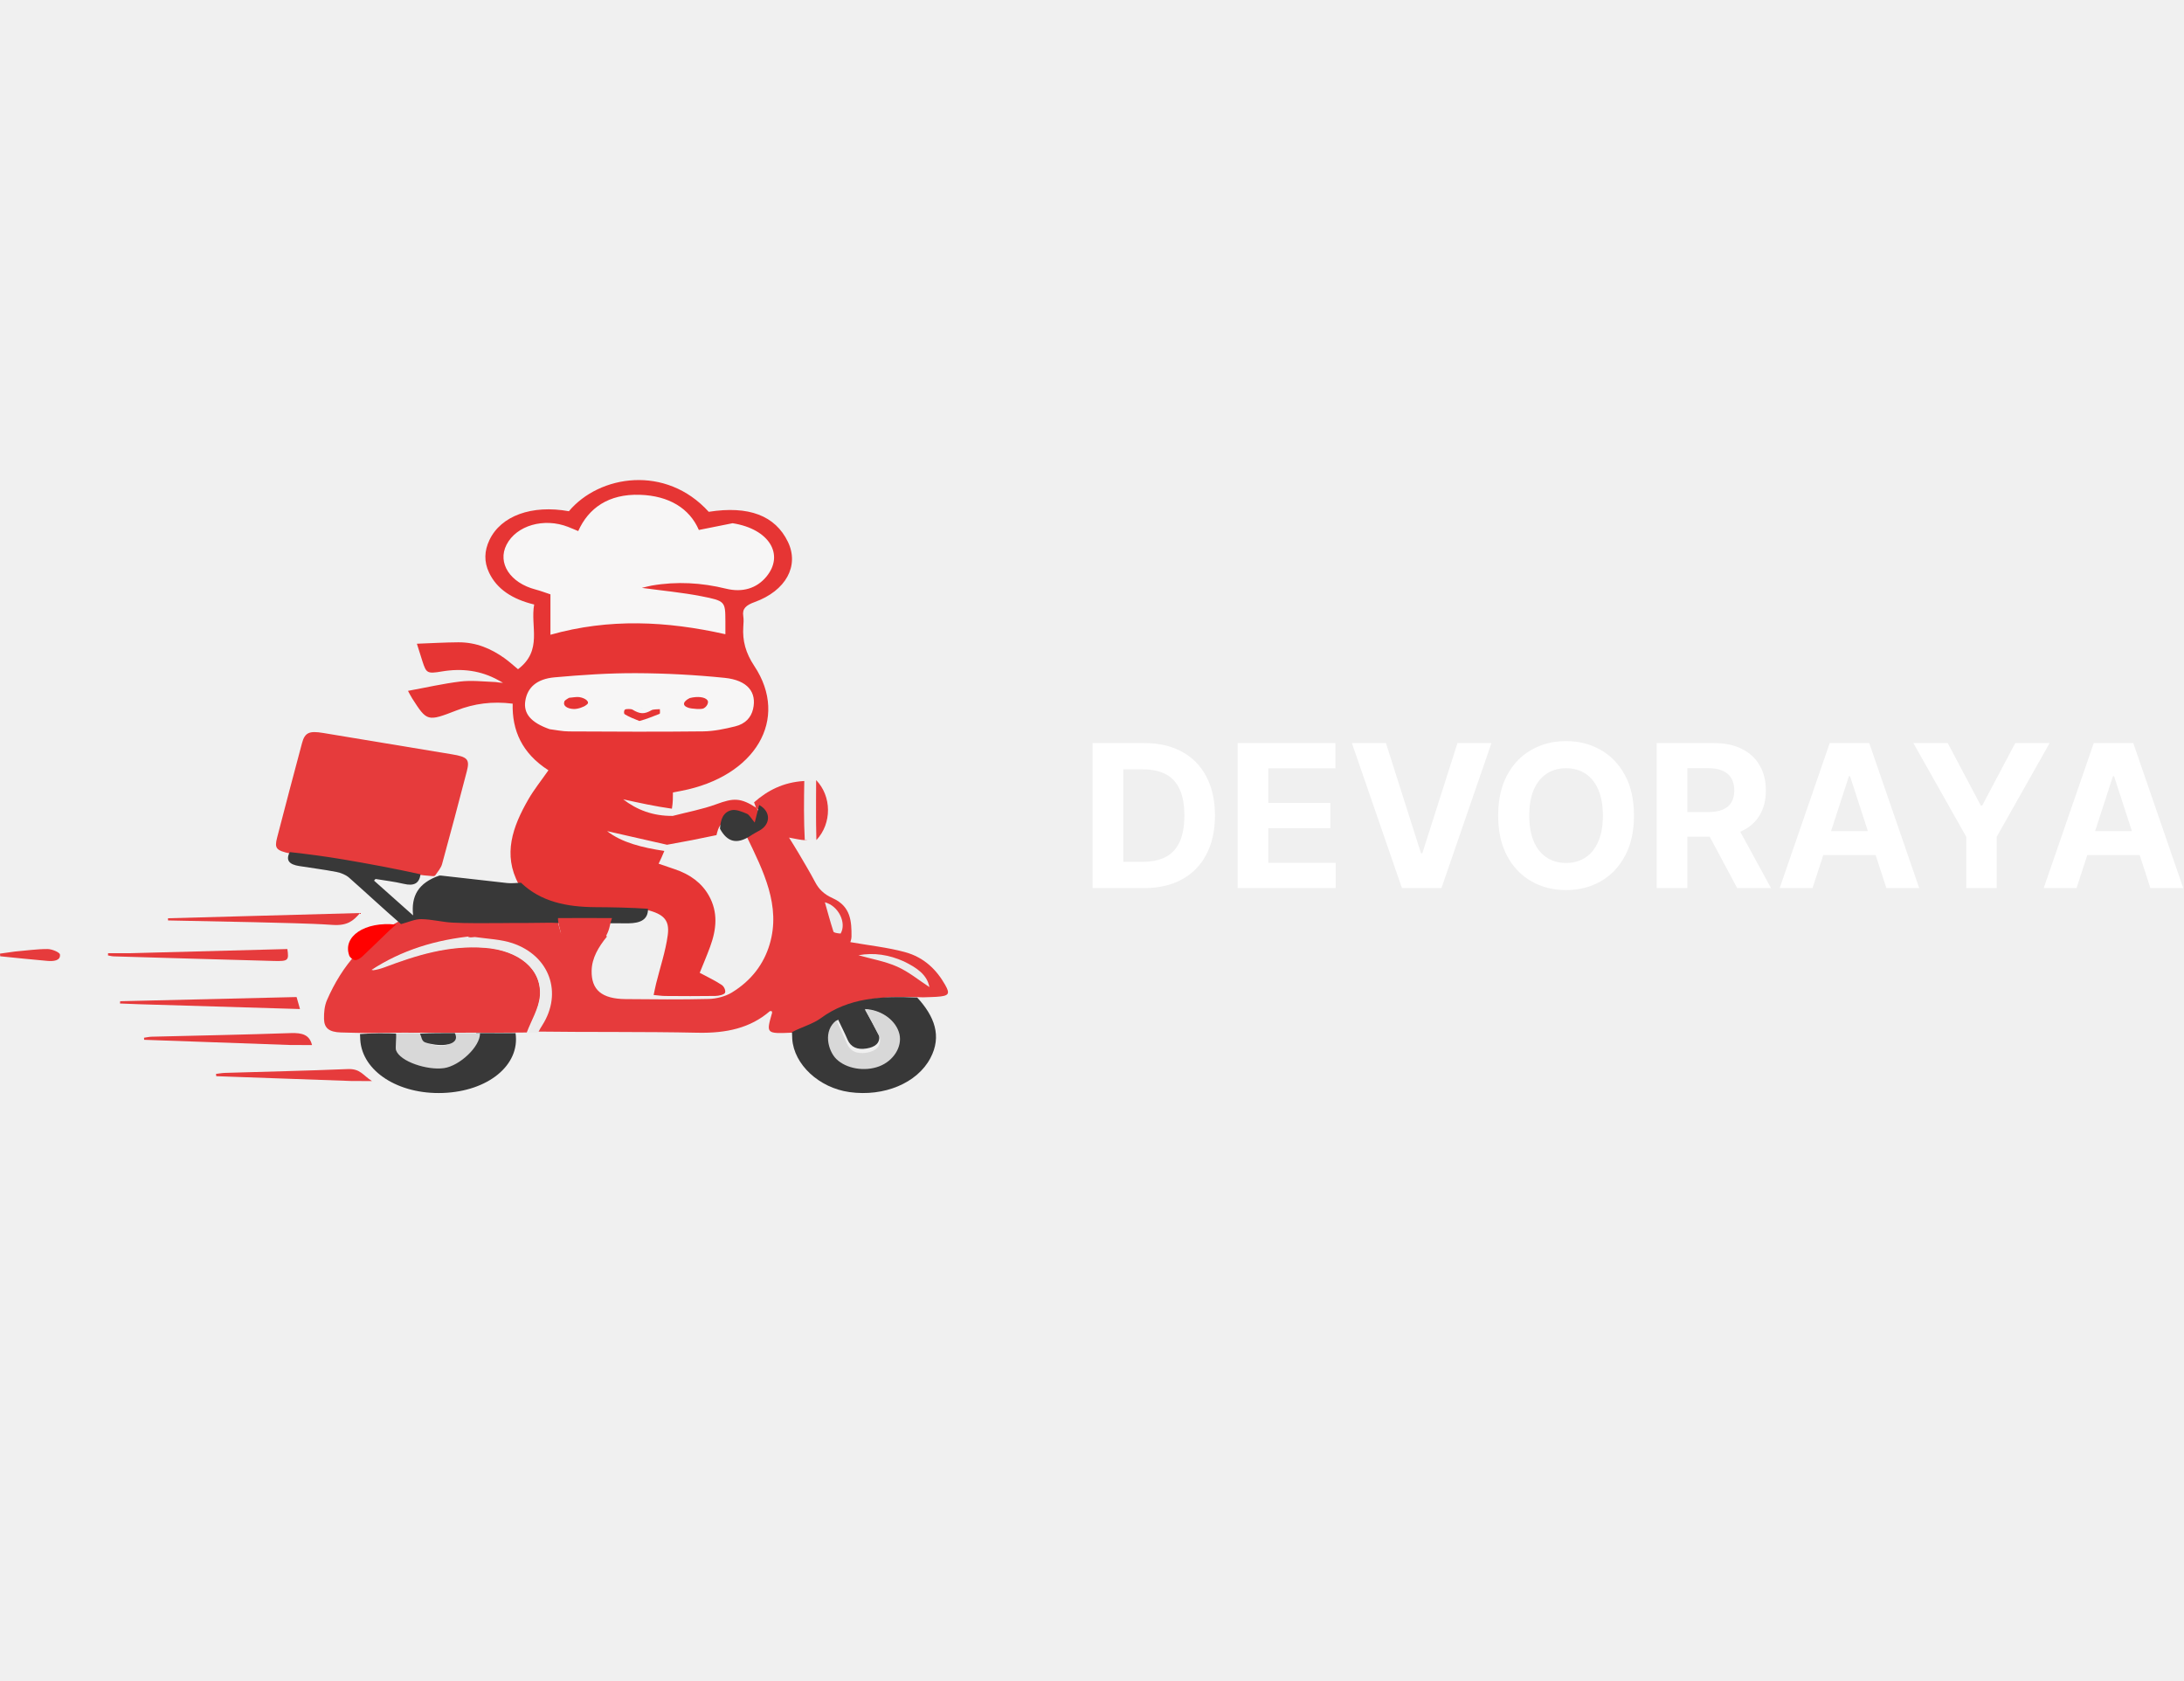
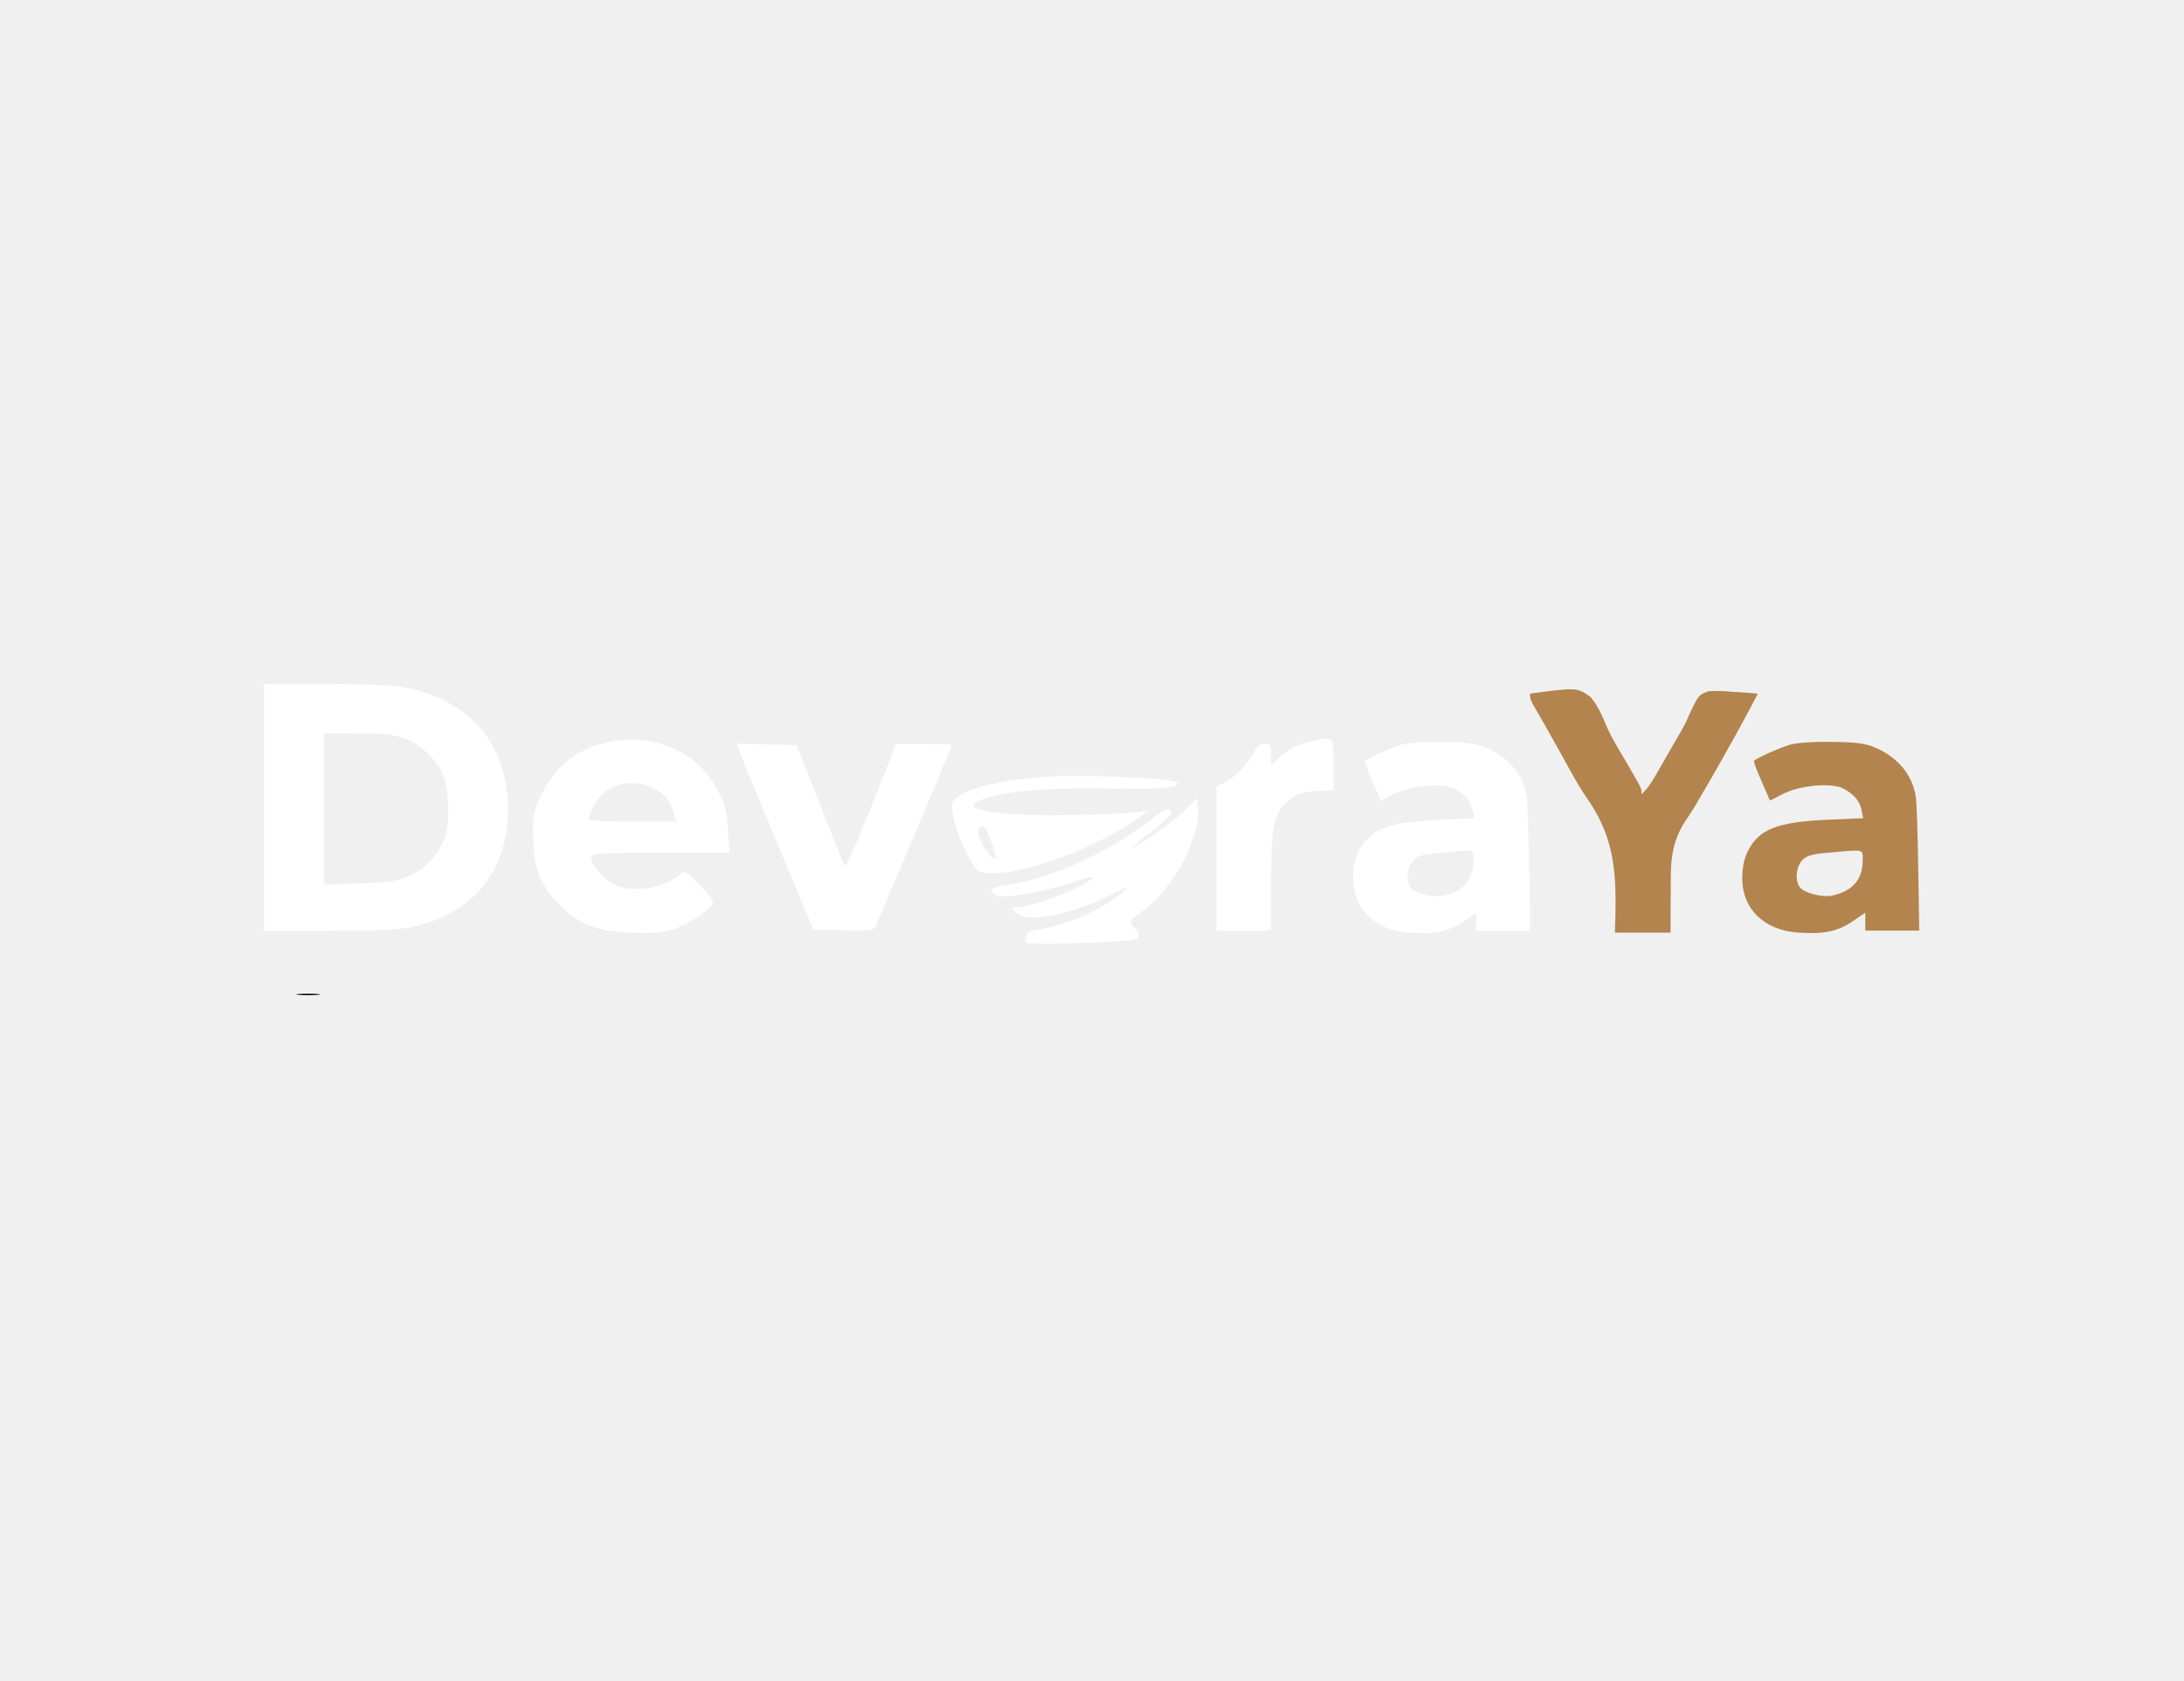
<svg xmlns="http://www.w3.org/2000/svg" width="182" height="140" viewBox="0 0 182 140" fill="none">
-   <path d="M45.5 61C44.002 60.459 43.632 59.446 43.795 58.373C43.966 57.241 44.93 56.516 46.429 56.379C48.676 56.172 50.946 56.013 53.204 56.023C55.654 56.034 58.117 56.169 60.546 56.423C62.456 56.624 63.23 57.659 62.902 59.098C62.738 59.812 62.26 60.355 61.424 60.567C60.562 60.785 59.653 60.986 58.761 60.996C55.043 61.041 51.298 61.18 47.58 61.161C47.051 61.158 46.096 61.091 45.5 61ZM57.722 57.972C57.238 58.404 59.975 57.446 57.768 59.224C58.04 59.386 56.809 57.945 56.975 57.794C57.243 57.549 57.179 58.395 57.06 58.092C56.86 57.58 58.443 57.638 57.722 57.972ZM47.991 57.885C47.849 58.047 47.624 58.195 47.58 58.373C47.45 58.901 50 57.794 48.389 59.378C48.749 59.399 45.774 58.172 45.954 57.885C46.229 57.447 48.58 58.16 48 58C47.23 57.885 48.359 57.805 47.991 57.885ZM53.5 59C54.079 58.794 53.444 59.24 54 59C54.089 58.962 54.904 59.285 54.913 59.123C54.726 59.133 54.48 59.085 54.364 59.163C53.732 59.589 53.148 59.603 52.517 59.16C52.406 59.082 55.573 59.423 55.5 59.5C55.402 59.603 53.402 58.926 53.5 59C52.995 58.799 53.811 59.23 53.5 59Z" fill="#F7F6F6" />
-   <path d="M75 79.692C76.055 80.248 77.407 81.374 77.607 82.5C76.706 81.871 75.607 81.48 74.607 81C73.599 80.516 72.191 79.83 71.107 79.5C72.415 79.234 73.704 79.073 75 79.692Z" fill="#ECECEC" />
-   <path d="M70.5 77.861C70.344 77.81 69.511 77.972 69.489 77.861C69.31 76.951 68.195 75.923 68.695 75C69.477 75.335 70.896 76.831 70.5 77.861Z" fill="#ECECEC" />
-   <path d="M61.4 43.449C64.58 43.931 65.942 46.145 64.301 48.038C63.455 49.014 62.156 49.656 60.679 49.306C58.504 48.79 56.727 48.627 54.5 49C54.217 49.047 53.819 48.928 53.5 49C55.302 49.237 56.827 49.374 58.529 49.694C60.687 50.1 60.669 50.157 60.679 51.839C60.682 52.191 60.68 52.544 60.68 52.955C55.476 51.823 50.705 52.08 45.5 53.5C45.5 52.301 45.165 50.684 45.165 49.536C44.678 49.382 44.271 49.23 43.844 49.122C41.589 48.554 40.441 46.854 41.269 45.287C42.145 43.629 44.588 42.946 46.745 43.757C47.017 43.859 47.281 43.973 47.629 44.113C48.544 42.14 50.322 40.917 53.103 41.004C55.683 41.085 57.504 42.172 58.327 44.019C59.348 43.822 60.334 43.632 61.4 43.449Z" fill="#F7F6F6" />
-   <path d="M56.06 67.984C57.273 67.668 58.536 67.436 59.686 67.013C61.128 66.482 61.711 66.455 63.045 67.319C63.174 67.54 63.233 67.69 63.271 67.895C63.139 68.308 63.029 68.666 62.879 69.154C62.543 68.838 62.406 68.594 62.179 68.519C61.747 68.375 61.222 68.19 60.811 68.268C60.049 68.413 59.846 68.981 59.707 69.585C58.317 69.881 56.994 70.142 55.588 70.388C53.81 69.986 52.116 69.6 50.592 69.252C51.809 70.206 53.527 70.629 55.362 70.903C55.209 71.285 55.056 71.607 54.886 71.967C55.36 72.129 55.788 72.278 56.219 72.422C57.532 72.859 58.484 73.587 59.066 74.615C59.861 76.018 59.703 77.439 59.186 78.861C58.91 79.622 58.585 80.372 58.31 81.058C58.987 81.422 59.609 81.711 60.151 82.074C60.35 82.207 60.5 82.56 60.414 82.732C60.339 82.88 59.899 82.981 59.618 82.986C58.226 83.009 56.834 82.999 55.442 82.989C55.145 82.987 54.849 82.94 54.47 82.907C54.552 82.525 54.607 82.235 54.678 81.947C55.01 80.603 55.466 79.269 55.647 77.912C55.826 76.575 55.238 76.084 53.501 75.723C52.012 75.686 50.596 75.662 49.18 75.654C46.85 75.639 44.742 75.218 43.227 73.679C41.88 71.207 42.72 68.881 44.031 66.604C44.5 65.79 45.114 65.027 45.703 64.182C43.488 62.764 42.663 60.839 42.723 58.632C41.019 58.417 39.513 58.624 38.044 59.195C35.612 60.14 35.581 60.115 34.353 58.2C34.202 57.963 34.082 57.714 34 57.565C35.503 57.289 36.917 56.963 38.361 56.787C39.282 56.675 40.246 56.786 41.318 56.832C41.554 56.873 41.662 56.879 41.918 56.894C41.701 56.772 41.607 56.72 41.514 56.668C40.082 55.882 38.529 55.66 36.814 55.949C35.594 56.155 35.525 56.083 35.206 55.112C35.041 54.611 34.889 54.108 34.741 53.638C35.941 53.594 37.067 53.526 38.194 53.519C39.704 53.51 40.936 54.061 42.026 54.832C42.424 55.114 42.774 55.439 43.168 55.762C45.253 54.178 44.176 52.201 44.514 50.37C42.712 49.934 41.411 49.1 40.754 47.71C40.322 46.8 40.358 45.902 40.785 45.001C41.742 42.977 44.321 42.04 47.407 42.597C49.942 39.575 55.485 38.701 59.06 42.646C62.393 42.12 64.606 42.96 65.661 45.152C66.618 47.143 65.504 49.221 62.881 50.169C62.17 50.425 61.84 50.719 61.938 51.329C61.986 51.624 61.961 51.929 61.941 52.228C61.864 53.384 62.136 54.407 62.857 55.491C65.806 59.926 62.945 64.705 56.782 65.896C56.57 65.937 56.357 65.978 56.078 66.032C56.078 66.461 56.078 66.876 55.992 67.384C54.585 67.186 53.263 66.896 51.933 66.603C53.077 67.487 54.422 68.001 56.06 67.984ZM61.05 43.597C60.124 43.782 59.198 43.967 58.238 44.159C57.465 42.363 55.754 41.307 53.33 41.228C50.717 41.143 49.045 42.331 48.186 44.251C47.859 44.114 47.61 44.004 47.355 43.904C45.328 43.115 43.032 43.78 42.209 45.392C41.431 46.915 42.51 48.568 44.629 49.12C45.03 49.225 45.413 49.373 45.87 49.523C45.87 50.638 45.87 51.724 45.87 52.89C50.762 51.51 55.559 51.746 60.449 52.846C60.449 52.447 60.45 52.104 60.449 51.762C60.438 50.127 60.456 50.071 58.427 49.676C56.829 49.365 55.18 49.214 53.487 48.983C53.786 48.913 54.045 48.839 54.311 48.792C56.404 48.43 58.457 48.55 60.501 49.051C61.889 49.392 63.058 49.015 63.852 48.066C65.394 46.225 64.113 44.073 61.05 43.597ZM45.806 60.759C46.335 60.824 46.865 60.942 47.395 60.945C51.129 60.964 54.862 60.985 58.595 60.941C59.491 60.931 60.404 60.736 61.269 60.523C62.11 60.316 62.589 59.787 62.753 59.09C63.083 57.686 62.306 56.676 60.388 56.481C57.949 56.233 55.476 56.101 53.017 56.091C50.749 56.081 48.47 56.236 46.213 56.438C44.709 56.572 43.946 57.298 43.774 58.402C43.611 59.449 44.233 60.208 45.806 60.759Z" fill="#E63534" />
-   <path d="M63.027 67.355C62.967 67.204 62.908 67.052 62.838 66.854C63.965 65.857 65.287 65.183 66.976 65.079C67.236 65.063 67.506 65.137 67.788 65.287C67.792 66.822 67.781 68.239 67.769 69.656C67.554 69.778 67.341 69.996 67.122 70.001C66.73 70.01 66.333 69.889 65.753 69.792C66.062 70.293 66.312 70.682 66.544 71.078C67.01 71.877 67.492 72.672 67.92 73.485C68.231 74.076 68.634 74.499 69.399 74.844C70.921 75.531 70.965 76.81 70.958 78.038C70.957 78.254 70.868 78.469 70.861 78.502C72.425 78.777 73.962 78.939 75.4 79.329C77.041 79.773 78.065 80.834 78.765 82.067C79.201 82.835 79.07 82.99 78.037 83.059C77.721 83.081 77.403 83.082 76.928 83.1C73.774 82.967 70.913 83.138 68.538 84.898C67.853 85.406 66.88 85.669 66.039 86.045C63.838 86.138 63.838 86.138 64.338 84.403C64.35 84.358 64.323 84.305 64.314 84.256C64.257 84.255 64.175 84.236 64.15 84.258C62.527 85.664 60.518 86.102 58.142 86.051C53.602 85.954 49.056 86.014 44.423 85.951C44.451 85.716 44.566 85.538 44.683 85.361C46.435 82.726 45.325 79.679 42.139 78.647C41.165 78.331 40.049 78.293 39 78.07C39.251 77.841 39.472 77.63 39.754 77.507C40.278 77.279 40.996 77.223 40.991 76.528C41.784 76.516 42.49 76.516 43.225 76.568C43.931 76.586 44.609 76.553 45.368 76.509C45.777 76.512 46.104 76.525 46.432 76.597C46.54 77.031 46.647 77.409 46.754 77.787C46.852 77.797 46.949 77.807 47.046 77.818C47.251 77.127 47.831 77.052 48.556 77.054C49.286 77.056 49.861 77.131 50.138 77.75C50.184 77.856 50.436 77.904 50.584 78.029C49.858 78.929 49.326 79.826 49.303 80.878C49.27 82.475 50.14 83.231 52.132 83.248C54.446 83.268 56.762 83.295 59.074 83.235C59.722 83.218 60.465 83.018 60.976 82.707C62.644 81.693 63.658 80.295 64.137 78.686C65.091 75.481 63.621 72.591 62.204 69.656C62.498 69.491 62.773 69.378 63.041 69.256C64.051 68.793 64.044 67.864 63.027 67.355ZM75.313 80.103C74.097 79.561 72.826 79.351 71.537 79.595C72.606 79.898 73.77 80.101 74.765 80.545C75.75 80.986 76.562 81.67 77.451 82.247C77.254 81.214 76.414 80.64 75.313 80.103ZM70.052 77.787C70.567 76.909 69.881 75.476 68.74 75.182C68.978 76.017 69.193 76.824 69.453 77.622C69.485 77.719 69.763 77.766 70.052 77.787Z" fill="#E63B3C" />
-   <path d="M24.185 71.124C23.013 70.861 22.859 70.697 23.093 69.793C23.773 67.167 24.466 64.543 25.168 61.92C25.405 61.033 25.772 60.88 26.939 61.075C30.505 61.672 34.071 62.263 37.64 62.848C38.953 63.063 39.164 63.262 38.902 64.267C38.231 66.846 37.546 69.423 36.84 71.996C36.753 72.314 36.505 72.604 36.257 72.957C36.183 73.007 36.117 72.998 36.043 73C35.54 72.962 35.11 72.922 34.621 72.847C32.52 72.454 30.483 72.082 28.437 71.745C27.027 71.513 25.603 71.329 24.185 71.124Z" fill="#E63B3C" />
-   <path d="M41.484 76.417C41.573 77.111 40.873 77.168 40.36 77.399C40.085 77.524 39.869 77.739 39.545 77.984C36.299 78.284 33.452 79.188 30.948 80.824C31.307 80.777 31.65 80.691 31.974 80.57C34.643 79.569 37.339 78.716 40.37 78.943C43.21 79.155 45.171 80.722 44.988 82.989C44.905 84.019 44.278 85.018 43.898 86.032C43.495 86.032 43.093 86.032 42.525 86.045C41.391 86.055 40.423 86.053 39.368 86.044C38.819 86.045 38.356 86.053 37.81 86.053C36.863 86.049 35.999 86.052 35.053 86.05C34.533 86.046 34.094 86.049 33.569 86.046C32.529 86.053 31.575 86.065 30.621 86.077C29.879 86.061 29.136 86.054 28.394 86.028C27.451 85.995 27.018 85.684 27.001 84.904C26.991 84.375 27.038 83.811 27.253 83.32C28.485 80.507 30.402 78.117 33.73 76.526C34.354 76.331 34.873 76.072 35.388 76.077C36.22 76.085 37.046 76.32 37.882 76.364C39.079 76.427 40.283 76.404 41.484 76.417Z" fill="#E63B3C" />
-   <path d="M66 85.998C66.809 85.574 67.748 85.321 68.41 84.833C70.704 83.14 73.467 82.975 76.434 83.117C77.866 84.677 78.511 86.323 77.53 88.171C76.428 90.249 73.675 91.4 70.786 90.997C68.257 90.645 66.162 88.698 66.021 86.568C66.009 86.399 66.009 86.229 66 85.998ZM73.259 86.289C73.351 86.919 72.922 87.251 72.207 87.365C71.441 87.488 70.903 87.253 70.638 86.644C70.398 86.088 70.12 85.543 69.841 84.956C68.758 85.732 69.18 87.226 69.824 87.831C70.591 88.552 72.038 88.794 73.19 88.381C74.312 87.979 75.011 86.925 74.778 85.984C74.53 84.98 73.383 84.171 72.078 84.118C72.468 84.816 72.847 85.493 73.259 86.289Z" fill="#383838" />
-   <path d="M41.556 76.917C40.214 76.916 38.956 76.94 37.707 76.876C36.834 76.832 35.971 76.594 35.102 76.586C34.565 76.581 34.023 76.843 33.417 77C31.935 75.716 30.533 74.406 29.088 73.128C28.83 72.9 28.418 72.729 28.039 72.655C27.009 72.455 25.957 72.326 24.916 72.159C24.136 72.034 23.775 71.705 24.148 71C25.647 71.165 27.134 71.362 28.606 71.611C30.743 71.972 32.869 72.371 35.047 72.849C34.935 73.612 34.498 73.849 33.641 73.644C32.876 73.462 32.077 73.37 31.293 73.239C31.252 73.285 31.211 73.331 31.17 73.377C32.255 74.343 33.34 75.309 34.425 76.274C34.25 74.672 34.84 73.569 36.624 72.953C36.624 72.953 36.693 72.963 36.725 72.953C38.594 73.156 40.428 73.377 42.265 73.578C42.611 73.615 42.969 73.573 43.42 73.554C45.066 75.136 47.221 75.572 49.6 75.588C51.047 75.597 52.493 75.621 54 75.721C54.01 76.615 53.393 76.922 52.369 76.935C50.548 76.921 48.825 76.924 47.102 76.928C46.767 76.914 46.434 76.9 45.93 76.884C45.108 76.89 44.455 76.898 43.803 76.906C43.083 76.905 42.364 76.904 41.556 76.917Z" fill="#383838" />
-   <path d="M39.687 86.077C40.749 86.079 41.812 86.081 42.963 86.086C43.35 88.758 40.665 90.934 36.907 91.07C33.202 91.205 30.187 89.267 30.023 86.645C30.014 86.504 30.012 86.363 30 86.161C31.04 86.09 32.087 86.079 33.23 86.129C33.388 86.443 33.431 86.698 33.513 86.947C33.915 88.172 35.393 88.838 37.132 88.585C38.767 88.346 39.634 87.494 39.687 86.077Z" fill="#383838" />
-   <path d="M43.999 86.077C44.3 85.062 44.925 84.061 45.009 83.03C45.191 80.76 43.234 79.191 40.401 78.978C37.376 78.751 34.687 79.605 32.024 80.608C31.701 80.729 31.359 80.815 31 80.862C33.498 79.224 36.339 78.319 39.576 78.077C40.678 78.232 41.766 78.271 42.715 78.592C45.817 79.642 46.9 82.743 45.193 85.424C45.079 85.604 44.967 85.785 44.852 86.022C44.593 86.077 44.334 86.077 43.999 86.077Z" fill="#ECECEC" />
-   <path d="M21.164 76.84C18.718 76.79 16.36 76.742 14.002 76.694C14.002 76.634 14.001 76.573 14 76.513C19.289 76.369 24.578 76.225 30 76.077C29.442 76.739 28.935 77.149 27.715 77.066C25.571 76.922 23.408 76.91 21.164 76.84Z" fill="#E63B3C" />
-   <path d="M10.737 79.427C15.201 79.31 19.579 79.193 23.946 79.077C24.089 80.032 24.021 80.103 22.819 80.071C18.373 79.951 13.928 79.819 9.482 79.688C9.32 79.683 9.161 79.638 9 79.611C9.002 79.55 9.003 79.488 9.005 79.427C9.554 79.427 10.102 79.427 10.737 79.427Z" fill="#E63B3C" />
-   <path d="M11.575 83.676C10.991 83.655 10.495 83.635 10 83.615C10.005 83.552 10.01 83.489 10.015 83.426C14.893 83.31 19.77 83.194 24.716 83.077C24.811 83.41 24.885 83.673 25 84.077C20.481 83.942 16.073 83.809 11.575 83.676Z" fill="#E63B3C" />
-   <path d="M24.233 87.075C20.1 86.928 16.056 86.784 12.013 86.64C12.008 86.582 12.004 86.525 12 86.467C12.218 86.438 12.436 86.387 12.655 86.382C16.511 86.284 20.369 86.216 24.223 86.081C25.197 86.046 25.796 86.227 26 87.077C25.442 87.077 24.882 87.077 24.233 87.075Z" fill="#E63B3C" />
-   <path d="M29.325 90.074C25.497 89.939 21.759 89.805 18.021 89.672C18.014 89.608 18.007 89.544 18 89.48C18.248 89.452 18.494 89.405 18.743 89.397C22.152 89.293 25.564 89.22 28.97 89.079C30.05 89.035 30.244 89.611 31 90.077C30.324 90.077 29.87 90.077 29.325 90.074Z" fill="#E63B3C" />
-   <path d="M32.472 77.506C31.679 78.269 30.941 78.998 30.175 79.715C30.037 79.844 29.755 80.018 29.588 79.999C29.395 79.976 29.162 79.776 29.108 79.629C28.521 78.032 30.399 76.756 33 77.04C32.824 77.196 32.671 77.332 32.472 77.506Z" fill="#FF0100" />
-   <path d="M1.25 79.285C2.206 79.204 3.087 79.073 3.966 79.077C4.329 79.079 4.974 79.348 4.996 79.533C5.057 80.055 4.456 80.108 3.958 80.066C2.642 79.955 1.33 79.811 0.017 79.68C0.011 79.606 0.005 79.532 0 79.459C0.392 79.402 0.784 79.346 1.25 79.285Z" fill="#E63B3C" />
-   <path d="M68.011 65C69.309 66.337 69.343 68.604 68.031 70C67.987 68.285 67.999 66.642 68.011 65Z" fill="#E63B3C" />
-   <path d="M67.972 65.12C68.016 66.721 67.999 68.273 67.982 69.906C67.71 69.991 67.439 69.995 67.065 70C66.978 68.365 66.993 66.728 67.025 65.011C67.332 64.977 67.621 65.024 67.972 65.12Z" fill="#ECECEC" />
-   <path d="M62.511 69.662C61.404 70.369 60.612 70.176 60 69.057C60.042 68.337 60.233 67.678 60.95 67.51C61.336 67.419 61.83 67.633 62.235 67.801C62.449 67.888 62.578 68.17 62.894 68.538C63.035 67.972 63.138 67.556 63.262 67.077C64.237 67.599 64.244 68.669 63.296 69.201C63.044 69.342 62.786 69.471 62.511 69.662Z" fill="#383838" />
-   <path d="M51 76.5C50.76 77.159 50.866 77.302 50.5 78C50.312 77.958 49.545 78.151 49.5 78C49.232 77.112 49.206 77.503 48.5 77.5C47.798 77.496 47.793 76.843 47.594 77.834C47.5 77.82 46.848 77.849 46.753 77.834C46.65 77.292 46.5 77 46.5 76.5C48 76.5 49.271 76.48 51 76.5Z" fill="#E63B3C" />
-   <path d="M40 86.088C40.034 87.196 38.304 88.814 37 89C35.613 89.198 33.321 88.454 33 87.5C32.935 87.306 33.05 86.366 33 86.125C33.382 86.079 34.766 86.078 35.225 86.125C35.406 86.428 35.396 86.794 35.645 86.912C36.009 87.085 36.608 87.201 37.018 87.124C37.717 86.993 37.818 86.54 37.707 86.088C38.112 86.083 39.519 86.088 40 86.088Z" fill="#D8D8D8" />
-   <path d="M37.901 86.078C38.127 86.507 38.003 86.931 37.135 87.054C36.627 87.126 35.884 87.017 35.432 86.855C35.124 86.744 35.136 86.402 35 86.121C35.934 86.078 36.873 86.075 37.901 86.078Z" fill="#383838" />
-   <path d="M73.322 86.442C72.901 85.617 72.498 84.858 72.083 84.077C73.47 84.135 74.689 85.042 74.953 86.167C75.199 87.221 74.457 88.401 73.265 88.852C72.041 89.314 70.504 89.043 69.689 88.236C69.004 87.557 68.556 85.885 69.706 85.015C70.003 85.673 70.297 86.284 70.554 86.905C70.835 87.588 71.406 87.852 72.22 87.714C72.98 87.586 73.437 87.213 73.322 86.442Z" fill="#D8D8D8" />
-   <path d="M57.476 58.167C58.125 57.998 58.766 58.069 58.962 58.36C59.079 58.532 58.913 58.876 58.649 59.016C58.493 59.13 57.632 59.066 57.359 58.972C56.796 58.779 56.941 58.434 57.476 58.167Z" fill="#E63534" />
-   <path d="M47.425 58.143C47.717 58.117 48.073 58.053 48.278 58.086C48.831 58.176 49.223 58.53 48.859 58.737C48.687 58.898 48.156 59.088 47.813 59.076C47.235 59.057 46.902 58.779 47.026 58.481C46.999 58.397 47.231 58.253 47.425 58.143Z" fill="#E63534" />
-   <path d="M53.282 60.077C52.858 59.911 52.373 59.712 52.066 59.517C51.968 59.455 51.984 59.213 52.081 59.126C52.154 59.061 52.593 59.06 52.703 59.126C53.326 59.501 53.681 59.532 54.305 59.171C54.419 59.105 54.804 59.099 54.988 59.091C54.98 59.227 55.039 59.454 54.951 59.486C54.402 59.69 53.928 59.907 53.282 60.077Z" fill="#E63534" />
-   <path d="M95.334 74H91.05V61.916H95.369C96.585 61.916 97.631 62.158 98.508 62.642C99.385 63.122 100.06 63.812 100.532 64.713C101.008 65.614 101.246 66.691 101.246 67.946C101.246 69.205 101.008 70.287 100.532 71.191C100.06 72.096 99.382 72.79 98.496 73.274C97.615 73.758 96.561 74 95.334 74ZM93.605 71.811H95.228C95.983 71.811 96.618 71.677 97.133 71.41C97.653 71.138 98.042 70.719 98.302 70.153C98.565 69.583 98.697 68.847 98.697 67.946C98.697 67.053 98.565 66.324 98.302 65.757C98.042 65.191 97.655 64.774 97.139 64.506C96.624 64.239 95.989 64.105 95.234 64.105H93.605V71.811ZM103.139 74V61.916H111.281V64.022H105.693V66.902H110.862V69.008H105.693V71.894H111.305V74H103.139ZM115.495 61.916L118.416 71.097H118.528L121.455 61.916H124.287L120.121 74H116.829L112.657 61.916H115.495ZM136.164 67.958C136.164 69.276 135.915 70.397 135.415 71.321C134.919 72.246 134.243 72.952 133.385 73.439C132.532 73.923 131.572 74.165 130.506 74.165C129.432 74.165 128.468 73.921 127.615 73.434C126.761 72.946 126.087 72.24 125.591 71.315C125.095 70.391 124.847 69.272 124.847 67.958C124.847 66.64 125.095 65.519 125.591 64.595C126.087 63.67 126.761 62.966 127.615 62.483C128.468 61.995 129.432 61.751 130.506 61.751C131.572 61.751 132.532 61.995 133.385 62.483C134.243 62.966 134.919 63.67 135.415 64.595C135.915 65.519 136.164 66.64 136.164 67.958ZM133.574 67.958C133.574 67.105 133.446 66.385 133.191 65.799C132.939 65.212 132.583 64.768 132.123 64.465C131.662 64.162 131.123 64.011 130.506 64.011C129.888 64.011 129.349 64.162 128.889 64.465C128.429 64.768 128.071 65.212 127.815 65.799C127.564 66.385 127.438 67.105 127.438 67.958C127.438 68.812 127.564 69.531 127.815 70.118C128.071 70.704 128.429 71.148 128.889 71.451C129.349 71.754 129.888 71.905 130.506 71.905C131.123 71.905 131.662 71.754 132.123 71.451C132.583 71.148 132.939 70.704 133.191 70.118C133.446 69.531 133.574 68.812 133.574 67.958ZM138.057 74V61.916H142.824C143.737 61.916 144.516 62.079 145.161 62.406C145.81 62.728 146.304 63.187 146.642 63.781C146.984 64.371 147.155 65.065 147.155 65.863C147.155 66.666 146.982 67.356 146.636 67.934C146.29 68.509 145.788 68.949 145.131 69.256C144.478 69.563 143.688 69.716 142.759 69.716H139.567V67.663H142.346C142.834 67.663 143.239 67.596 143.562 67.462C143.884 67.329 144.124 67.128 144.282 66.861C144.443 66.593 144.524 66.261 144.524 65.863C144.524 65.462 144.443 65.124 144.282 64.849C144.124 64.573 143.882 64.365 143.556 64.223C143.233 64.078 142.826 64.005 142.335 64.005H140.612V74H138.057ZM144.583 68.501L147.586 74H144.766L141.827 68.501H144.583ZM151.044 74H148.306L152.477 61.916H155.77L159.935 74H157.198L154.171 64.677H154.076L151.044 74ZM150.872 69.25H157.339V71.245H150.872V69.25ZM159.449 61.916H162.31L165.066 67.12H165.184L167.939 61.916H170.801L166.393 69.728V74H163.856V69.728L159.449 61.916ZM173.046 74H170.308L174.48 61.916H177.772L181.938 74H179.2L176.173 64.677H176.079L173.046 74ZM172.875 69.25H179.342V71.245H172.875V69.25Z" fill="white" />
+   <path d="M22 67.275V77.549H27.473C31.388 77.549 33.334 77.463 34.394 77.225C39.391 76.165 42.333 72.552 42.333 67.513C42.333 63.208 40.386 59.942 36.795 58.255C34.546 57.216 33.053 57 27.256 57H22V67.275ZM33.745 61.542C34.978 61.997 36.19 63.121 36.839 64.354C37.423 65.479 37.531 68.616 37.033 69.913C36.514 71.276 35.411 72.423 34.048 73.007C33.118 73.418 32.426 73.526 29.96 73.612L26.975 73.721V67.404V61.11H29.787C32.058 61.11 32.794 61.196 33.745 61.542Z" fill="white" />
+   <path d="M50.985 61.78C48.259 62.256 46.248 63.792 45.08 66.279C44.496 67.512 44.409 67.902 44.431 69.632C44.431 72.293 44.993 73.742 46.637 75.407C48.281 77.03 49.709 77.592 52.629 77.722C54.229 77.787 55.138 77.722 56.003 77.462C57.322 77.073 59.421 75.667 59.421 75.169C59.421 74.975 58.88 74.304 58.231 73.655C57.128 72.574 57.041 72.509 56.673 72.855C55.441 73.958 52.845 74.412 51.352 73.785C50.509 73.439 49.254 72.076 49.254 71.492C49.254 71.081 49.427 71.06 55.008 71.06H60.783L60.675 69.243C60.589 67.75 60.459 67.166 59.897 66.02C58.296 62.775 54.835 61.131 50.985 61.78ZM54.381 65.63C55.332 66.085 55.852 66.69 56.176 67.793L56.371 68.464H52.694C50.314 68.464 49.038 68.377 49.038 68.248C49.038 67.729 49.925 66.301 50.487 65.912C51.59 65.133 53.04 65.025 54.381 65.63Z" fill="white" />
+   <path d="M109.712 61.694C108.068 62.083 107.527 62.3 106.77 62.992L105.927 63.749V62.862C105.927 62.062 105.883 61.975 105.386 61.975C105.018 61.975 104.759 62.17 104.521 62.646C104.002 63.619 102.769 64.917 102.033 65.22L101.384 65.479V71.514V77.549H103.655H105.927V73.591C105.927 69.416 106.078 68.291 106.727 67.404C107.527 66.366 108.241 65.998 109.712 65.912L111.118 65.825V63.684C111.118 61.348 111.14 61.369 109.712 61.694Z" fill="white" />
+   <path d="M116.742 62.062C115.92 62.3 114.016 63.143 113.735 63.403C113.692 63.446 113.973 64.203 114.362 65.09L115.076 66.712L116.179 66.15C117.585 65.436 120.203 65.198 121.198 65.717C122.063 66.171 122.56 66.755 122.712 67.534L122.842 68.183L119.835 68.313C115.682 68.507 114.168 69.091 113.238 70.909C112.913 71.557 112.783 72.206 112.762 73.158C112.762 75.775 114.6 77.549 117.52 77.722C119.554 77.852 120.722 77.614 121.933 76.792L123.015 76.057V76.814V77.549H125.264H127.514L127.427 72.293C127.384 69.416 127.297 66.712 127.211 66.301C126.908 64.571 125.783 63.186 123.988 62.364C123.079 61.953 122.474 61.867 120.311 61.824C118.667 61.802 117.347 61.889 116.742 62.062ZM122.798 71.709C122.798 73.288 121.955 74.261 120.268 74.629C119.446 74.802 117.975 74.434 117.585 73.958C117.131 73.418 117.239 72.206 117.78 71.666C118.148 71.298 118.602 71.168 119.921 71.06C123.058 70.779 122.798 70.735 122.798 71.709Z" fill="white" />
+   <path d="M149.166 62.054C148.344 62.292 146.441 63.136 146.159 63.395C146.116 63.438 146.397 64.195 146.787 65.082L147.501 66.705L148.604 66.142C150.01 65.428 152.627 65.19 153.622 65.71C154.487 66.164 154.985 66.748 155.136 67.526L155.266 68.175L152.259 68.305C148.106 68.5 146.592 69.084 145.662 70.901C145.337 71.55 145.208 72.199 145.186 73.15C145.186 75.768 147.025 77.541 149.945 77.715C151.978 77.844 153.146 77.606 154.357 76.784L155.439 76.049V76.806V77.541H157.688H159.938L159.852 72.285C159.808 69.408 159.722 66.705 159.635 66.294C159.332 64.563 158.208 63.179 156.412 62.357C155.504 61.946 154.898 61.859 152.735 61.816C151.091 61.794 149.772 61.881 149.166 62.054ZM155.223 71.701C155.223 73.28 154.379 74.254 152.692 74.621C151.87 74.794 150.399 74.427 150.01 73.951C149.555 73.41 149.664 72.199 150.204 71.658C150.572 71.29 151.026 71.16 152.346 71.052C155.482 70.771 155.223 70.728 155.223 71.701Z" fill="#B3844D" />
+   <path d="M61.605 62.559C61.714 62.883 63.141 66.366 64.785 70.303L67.77 77.441L70.301 77.506C72.81 77.57 72.832 77.549 73.026 77.03C73.156 76.749 74.086 74.542 75.124 72.12C77.461 66.604 79.321 62.17 79.321 62.061C79.321 62.018 78.283 61.975 77.006 61.975H74.67L73.719 64.419C72.248 68.204 70.582 72.141 70.452 72.141C70.388 72.141 70.171 71.73 69.977 71.211C69.782 70.714 68.895 68.442 68.008 66.193L66.386 62.083L63.877 62.018L61.389 61.953L61.605 62.559Z" fill="white" />
+   <path d="M86.243 64.787C82.328 65.176 79.732 65.976 79.386 66.863C79.17 67.447 79.775 69.675 80.597 71.189C81.333 72.53 81.484 72.682 82.155 72.747C84.815 73.028 91.304 70.713 94.592 68.334L95.652 67.577L93.705 67.75C92.645 67.837 89.92 67.923 87.649 67.923C82.349 67.923 79.948 67.382 81.744 66.647C83.431 65.933 87.022 65.609 92.407 65.695C97.253 65.76 98.14 65.674 98.14 65.241C98.14 64.808 89.379 64.462 86.243 64.787ZM82.263 69.264C82.328 69.481 82.544 70 82.717 70.454C83.193 71.6 82.977 71.925 82.284 71.016C81.549 70.065 81.268 68.897 81.787 68.897C81.982 68.897 82.198 69.07 82.263 69.264Z" fill="white" />
+   <path d="M98.897 67.382C98.096 68.226 94.722 70.627 94.354 70.627C94.268 70.627 94.765 70.194 95.479 69.675C96.171 69.156 96.972 68.464 97.253 68.161C97.707 67.685 97.729 67.599 97.426 67.469C97.21 67.382 96.734 67.62 96.15 68.096C92.797 70.822 87.8 73.158 84.145 73.699C82.566 73.915 82.306 74.131 83.063 74.607C83.561 74.931 87.086 74.304 89.596 73.461C91.586 72.79 91.607 72.985 89.66 74.001C88.319 74.694 85.551 75.602 84.815 75.602C84.253 75.602 84.231 75.602 84.621 76.035C85.399 76.9 88.838 76.338 92.018 74.823C94.225 73.763 94.246 73.742 93.489 74.412C91.932 75.732 88.709 77.159 86.632 77.441C86.048 77.506 85.594 77.657 85.594 77.765C85.594 77.873 85.529 78.09 85.464 78.284C85.356 78.587 85.594 78.63 87.346 78.63C88.471 78.63 90.612 78.566 92.148 78.479C94.549 78.371 94.895 78.306 94.895 77.981C94.895 77.765 94.744 77.484 94.571 77.332C94.073 76.922 94.181 76.619 95.025 76.056C97.685 74.239 100.108 69.784 99.827 67.166L99.762 66.496L98.897 67.382Z" fill="white" />
+   <path d="M24.877 82.892C25.31 82.935 26.045 82.935 26.5 82.892C26.932 82.848 26.564 82.805 25.678 82.805C24.791 82.805 24.423 82.848 24.877 82.892Z" fill="black" />
+   <path d="M127.503 57.797C131.376 57.275 131.376 57.275 132.523 58.052C133.173 58.791 133.536 59.697 133.919 60.605C134.399 61.664 135.018 62.644 135.605 63.641C135.834 64.036 136.062 64.433 136.288 64.831C136.385 65.001 136.482 65.17 136.582 65.345C136.791 65.763 136.791 65.763 136.791 66.182C137.343 65.665 137.69 65.095 138.069 64.434C138.198 64.211 138.326 63.988 138.458 63.758C138.591 63.525 138.724 63.291 138.861 63.051C139.056 62.712 139.056 62.712 139.255 62.366C139.384 62.141 139.513 61.915 139.647 61.683C139.844 61.345 139.844 61.345 140.045 61.001C140.436 60.317 140.436 60.317 140.754 59.586C141.546 57.903 141.546 57.903 142.385 57.6C143.024 57.549 143.612 57.576 144.25 57.64C144.465 57.651 144.68 57.663 144.902 57.675C145.431 57.704 145.956 57.745 146.484 57.797C145.646 59.413 144.777 61.008 143.884 62.592C143.698 62.923 143.698 62.923 143.508 63.261C142.866 64.399 142.218 65.532 141.549 66.654C141.437 66.844 141.326 67.034 141.211 67.23C140.971 67.626 140.721 68.014 140.457 68.392C139.213 70.292 139.211 71.987 139.227 74.2C139.224 74.542 139.221 74.884 139.217 75.226C139.208 76.055 139.211 76.882 139.214 77.711C137.682 77.711 136.149 77.711 134.57 77.711C134.586 77.235 134.602 76.759 134.618 76.268C134.698 72.329 134.44 69.584 132.125 66.324C131.429 65.301 130.851 64.204 130.254 63.116C130.03 62.716 129.806 62.316 129.581 61.916C129.473 61.724 129.366 61.533 129.256 61.335C129.012 60.902 128.766 60.47 128.519 60.039C128.389 59.812 128.26 59.585 128.126 59.352C128.007 59.144 127.888 58.937 127.765 58.724C127.503 58.217 127.503 58.217 127.503 57.797Z" fill="#B3844D" />
</svg>
